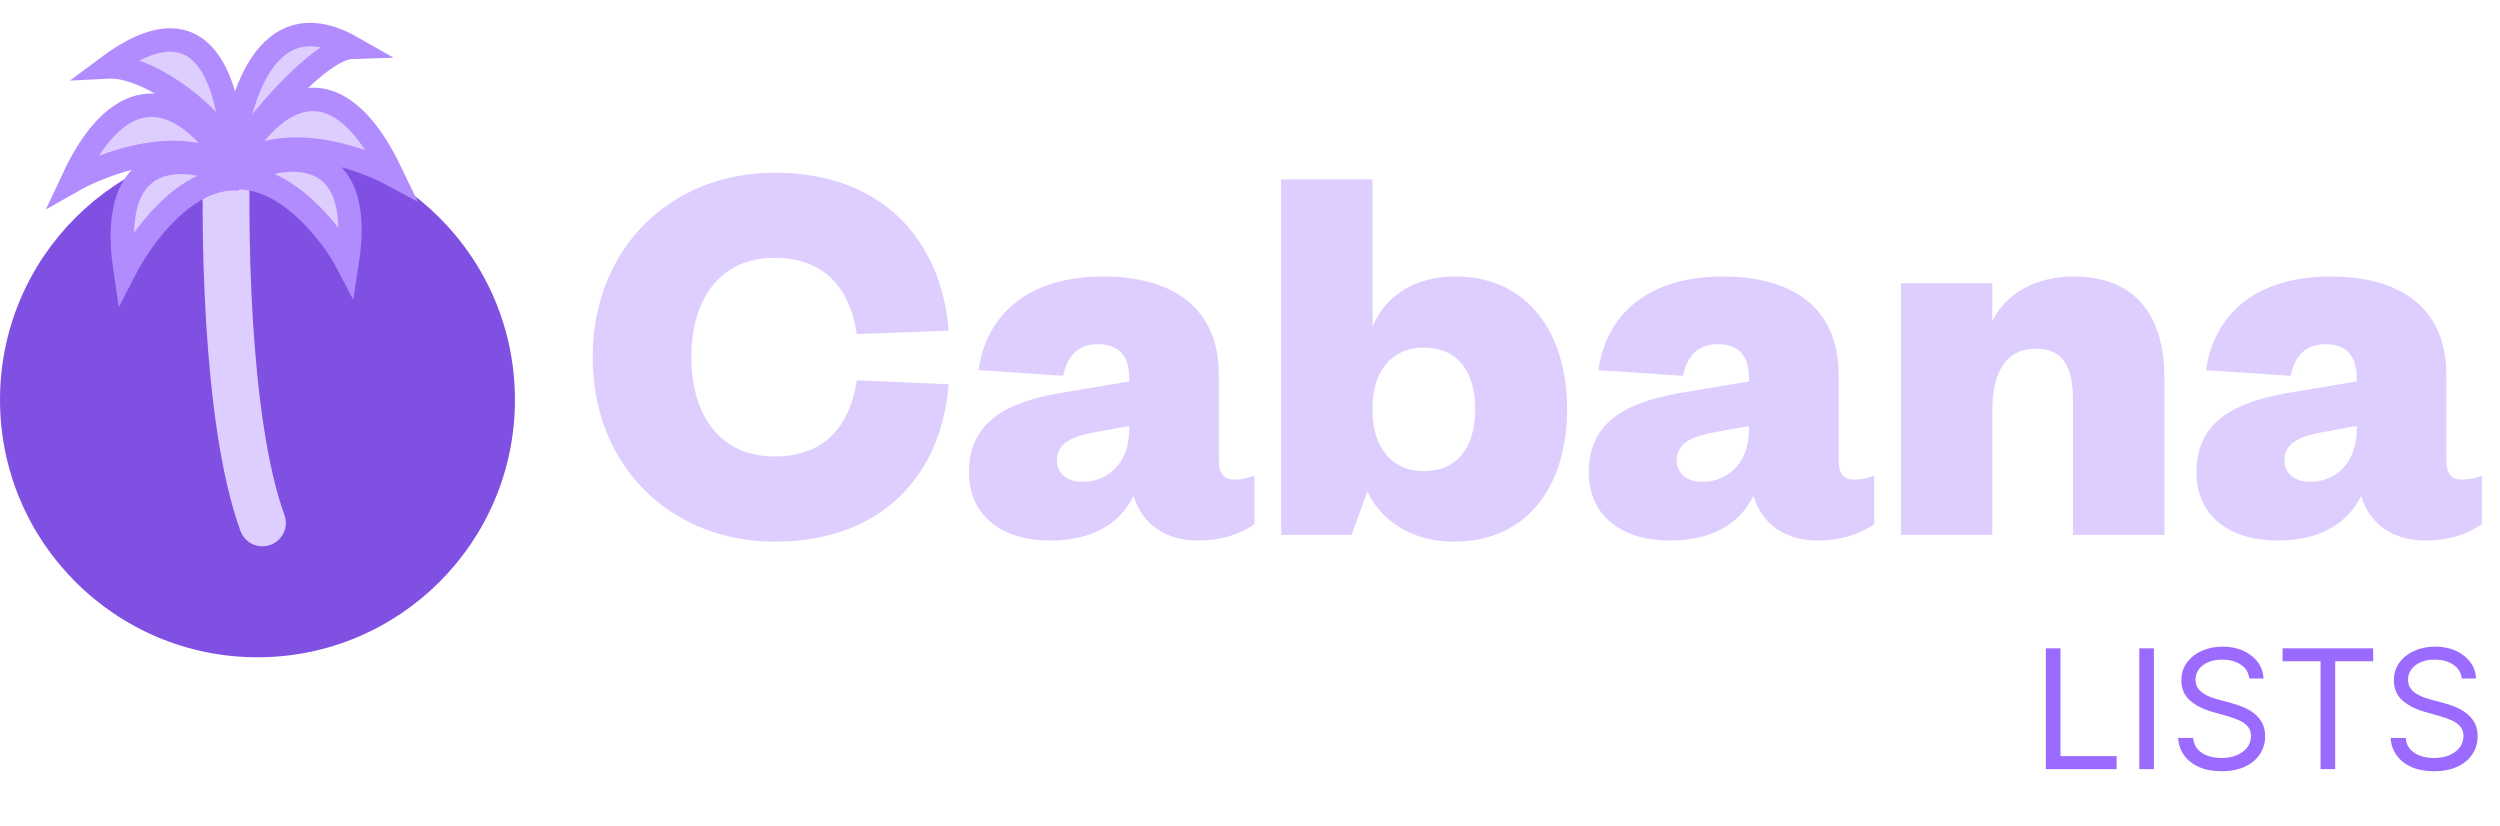
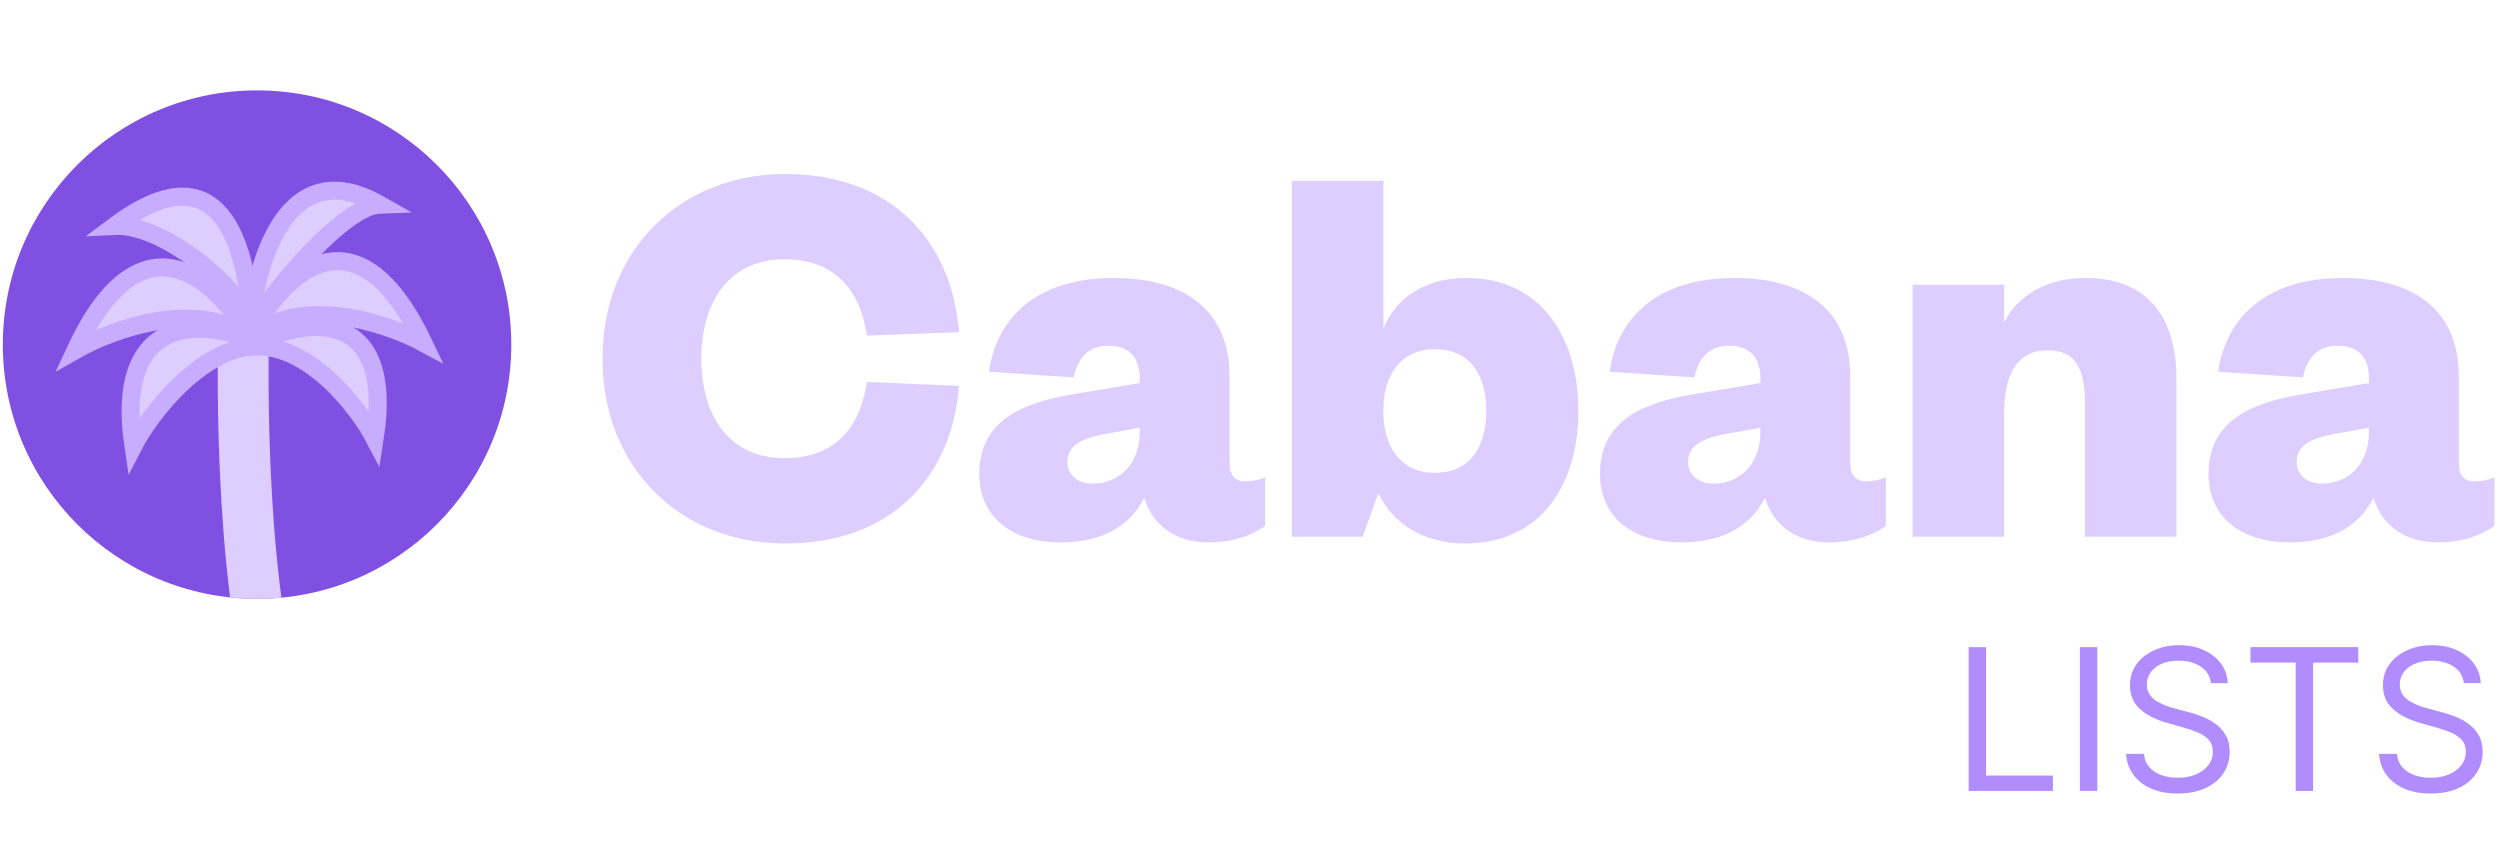
- <svg xmlns="http://www.w3.org/2000/svg" width="215" height="71" viewBox="0 0 215 71" fill="none">
-   <path d="M44.286 34.383C44.286 46.612 34.372 56.526 22.143 56.526C9.914 56.526 0 46.612 0 34.383C0 22.154 9.914 12.24 22.143 12.24C34.372 12.24 44.286 22.154 44.286 34.383Z" fill="#8050E3" />
-   <path d="M19.56 11.345C19.231 18.89 19.372 36.178 22.569 44.97" stroke="#DECEFF" stroke-width="4.026" stroke-linecap="round" />
-   <path d="M20.084 13.196C19.748 8.853 18.371 -1.033 9.276 5.753C12.418 5.588 17.721 9.163 20.084 13.196Z" fill="#DECEFF" stroke="#B18CFF" stroke-width="2.013" />
-   <path d="M19.955 14.62C17.56 10.212 11.452 4.234 6.182 15.582C9.046 13.952 15.81 11.477 19.955 14.62Z" fill="#DECEFF" stroke="#B18CFF" stroke-width="2.013" />
-   <path d="M20.602 15.396C16.637 13.213 9.108 12.08 10.749 23.173C12.091 20.572 15.949 15.006 20.602 15.396Z" fill="#DECEFF" stroke="#B18CFF" stroke-width="2.013" />
-   <path d="M20.02 13.908C20.176 10.547 22.157 -0.519 30.245 4.07C27.519 4.159 21.941 10.646 20.02 13.908Z" fill="#DECEFF" stroke="#B18CFF" stroke-width="2.013" />
-   <path d="M19.955 14.62C22.249 9.953 28.212 3.497 33.706 15.008C30.817 13.447 24.021 11.185 19.955 14.62Z" fill="#DECEFF" stroke="#B18CFF" stroke-width="2.013" />
-   <path d="M19.89 15.332C23.799 13.066 31.557 11.722 29.858 22.601C28.561 20.109 24.46 14.792 19.89 15.332Z" fill="#DECEFF" stroke="#B18CFF" stroke-width="2.013" />
-   <path d="M50.97 30.717C50.97 21.304 57.714 14.851 66.642 14.851C76.006 14.851 81.003 20.819 81.585 28.436L73.677 28.728C73.192 25.331 71.348 22.178 66.593 22.178C62.081 22.178 59.461 25.526 59.461 30.717C59.461 35.908 62.081 39.256 66.593 39.256C71.348 39.256 73.192 36.102 73.677 32.706L81.585 33.046C81.003 40.663 76.006 46.582 66.642 46.582C57.714 46.582 50.97 40.129 50.97 30.717ZM97.108 36.976V36.636L93.906 37.218C92.014 37.606 90.898 38.189 90.898 39.596C90.898 40.712 91.771 41.439 93.081 41.439C95.313 41.439 97.108 39.79 97.108 36.976ZM104.823 32.269V39.644C104.823 40.76 105.308 41.245 106.133 41.245C106.763 41.245 107.248 41.148 107.879 40.906V45.078C106.763 45.854 105.211 46.485 102.979 46.485C100.31 46.485 98.224 45.127 97.496 42.652C96.235 45.175 93.76 46.485 90.316 46.485C86.095 46.485 83.329 44.302 83.329 40.614C83.329 36.442 86.337 34.647 91.043 33.822L97.108 32.803V32.464C97.108 30.668 96.283 29.601 94.391 29.601C92.645 29.601 91.771 30.717 91.432 32.318L84.154 31.833C84.833 27.078 88.375 23.779 94.876 23.779C100.601 23.779 104.823 26.253 104.823 32.269ZM118.036 35.035V35.326C118.036 38.48 119.734 40.517 122.403 40.517C125.459 40.517 126.866 38.334 126.866 35.181C126.866 32.075 125.459 29.892 122.403 29.892C119.734 29.892 118.036 31.93 118.036 35.035ZM117.599 42.264L116.241 46H110.176V15.434H118.036V28.097C119.103 25.526 121.529 23.779 125.168 23.779C131.524 23.779 134.775 28.825 134.775 35.181C134.775 41.585 131.524 46.582 125.023 46.582C121.529 46.582 118.812 44.884 117.599 42.264ZM150.412 36.976V36.636L147.209 37.218C145.317 37.606 144.201 38.189 144.201 39.596C144.201 40.712 145.075 41.439 146.385 41.439C148.616 41.439 150.412 39.79 150.412 36.976ZM158.126 32.269V39.644C158.126 40.76 158.611 41.245 159.436 41.245C160.067 41.245 160.552 41.148 161.182 40.906V45.078C160.067 45.854 158.514 46.485 156.282 46.485C153.614 46.485 151.527 45.127 150.8 42.652C149.538 45.175 147.064 46.485 143.619 46.485C139.398 46.485 136.632 44.302 136.632 40.614C136.632 36.442 139.641 34.647 144.347 33.822L150.412 32.803V32.464C150.412 30.668 149.587 29.601 147.695 29.601C145.948 29.601 145.075 30.717 144.735 32.318L137.457 31.833C138.137 27.078 141.678 23.779 148.18 23.779C153.905 23.779 158.126 26.253 158.126 32.269ZM171.339 35.375V46H163.48V24.361H171.339V27.612C172.504 25.234 175.075 23.779 178.326 23.779C184.245 23.779 186.137 27.903 186.137 32.415V46H178.277V34.501C178.277 31.542 177.453 29.989 175.075 29.989C172.407 29.989 171.339 32.124 171.339 35.375ZM202.672 36.976V36.636L199.47 37.218C197.578 37.606 196.462 38.189 196.462 39.596C196.462 40.712 197.336 41.439 198.645 41.439C200.877 41.439 202.672 39.79 202.672 36.976ZM210.387 32.269V39.644C210.387 40.76 210.872 41.245 211.697 41.245C212.328 41.245 212.813 41.148 213.443 40.906V45.078C212.328 45.854 210.775 46.485 208.543 46.485C205.875 46.485 203.788 45.127 203.061 42.652C201.799 45.175 199.325 46.485 195.88 46.485C191.659 46.485 188.893 44.302 188.893 40.614C188.893 36.442 191.902 34.647 196.608 33.822L202.672 32.803V32.464C202.672 30.668 201.848 29.601 199.955 29.601C198.209 29.601 197.336 30.717 196.996 32.318L189.718 31.833C190.397 27.078 193.939 23.779 200.441 23.779C206.166 23.779 210.387 26.253 210.387 32.269Z" fill="#DECEFF" />
-   <path d="M175.943 66.143V55.754H177.201V65.027H182.031V66.143H175.943ZM185.237 55.754V66.143H183.979V55.754H185.237ZM193.441 58.351C193.38 57.837 193.133 57.438 192.7 57.154C192.268 56.87 191.737 56.727 191.107 56.727C190.648 56.727 190.245 56.802 189.9 56.951C189.559 57.099 189.291 57.304 189.099 57.565C188.909 57.825 188.814 58.121 188.814 58.452C188.814 58.73 188.88 58.968 189.012 59.168C189.148 59.364 189.32 59.528 189.53 59.66C189.739 59.788 189.959 59.895 190.189 59.979C190.419 60.06 190.631 60.126 190.823 60.177L191.879 60.461C192.149 60.532 192.45 60.63 192.782 60.755C193.116 60.881 193.436 61.051 193.74 61.268C194.048 61.481 194.302 61.755 194.501 62.09C194.701 62.425 194.801 62.835 194.801 63.322C194.801 63.884 194.654 64.391 194.359 64.844C194.068 65.298 193.642 65.658 193.081 65.925C192.523 66.192 191.845 66.326 191.047 66.326C190.303 66.326 189.658 66.206 189.114 65.966C188.573 65.725 188.147 65.391 187.835 64.961C187.528 64.531 187.353 64.033 187.313 63.465H188.612C188.645 63.857 188.777 64.181 189.007 64.439C189.241 64.692 189.535 64.882 189.89 65.007C190.248 65.129 190.634 65.189 191.047 65.189C191.527 65.189 191.958 65.112 192.34 64.956C192.722 64.797 193.025 64.577 193.248 64.296C193.472 64.012 193.583 63.681 193.583 63.302C193.583 62.957 193.487 62.676 193.294 62.46C193.101 62.244 192.848 62.068 192.533 61.932C192.218 61.797 191.879 61.679 191.513 61.577L190.235 61.212C189.423 60.979 188.781 60.646 188.307 60.213C187.834 59.78 187.597 59.213 187.597 58.513C187.597 57.931 187.754 57.424 188.069 56.991C188.387 56.555 188.813 56.217 189.347 55.977C189.885 55.733 190.485 55.611 191.148 55.611C191.818 55.611 192.413 55.731 192.934 55.972C193.455 56.208 193.867 56.533 194.172 56.946C194.479 57.358 194.642 57.827 194.659 58.351H193.441ZM196.301 56.87V55.754H204.093V56.87H200.826V66.143H199.568V56.87H196.301ZM211.717 58.351C211.656 57.837 211.409 57.438 210.976 57.154C210.543 56.87 210.012 56.727 209.383 56.727C208.923 56.727 208.521 56.802 208.176 56.951C207.834 57.099 207.567 57.304 207.374 57.565C207.185 57.825 207.09 58.121 207.09 58.452C207.09 58.73 207.156 58.968 207.288 59.168C207.423 59.364 207.596 59.528 207.805 59.66C208.015 59.788 208.235 59.895 208.465 59.979C208.695 60.06 208.906 60.126 209.099 60.177L210.154 60.461C210.425 60.532 210.726 60.63 211.057 60.755C211.392 60.881 211.712 61.051 212.016 61.268C212.324 61.481 212.578 61.755 212.777 62.09C212.977 62.425 213.076 62.835 213.076 63.322C213.076 63.884 212.929 64.391 212.635 64.844C212.344 65.298 211.918 65.658 211.357 65.925C210.799 66.192 210.12 66.326 209.322 66.326C208.578 66.326 207.934 66.206 207.389 65.966C206.848 65.725 206.422 65.391 206.111 64.961C205.803 64.531 205.629 64.033 205.589 63.465H206.887C206.921 63.857 207.053 64.181 207.283 64.439C207.516 64.692 207.811 64.882 208.166 65.007C208.524 65.129 208.91 65.189 209.322 65.189C209.803 65.189 210.234 65.112 210.616 64.956C210.998 64.797 211.301 64.577 211.524 64.296C211.747 64.012 211.859 63.681 211.859 63.302C211.859 62.957 211.762 62.676 211.57 62.46C211.377 62.244 211.123 62.068 210.809 61.932C210.494 61.797 210.154 61.679 209.789 61.577L208.511 61.212C207.699 60.979 207.056 60.646 206.583 60.213C206.109 59.78 205.873 59.213 205.873 58.513C205.873 57.931 206.03 57.424 206.344 56.991C206.662 56.555 207.088 56.217 207.623 55.977C208.161 55.733 208.761 55.611 209.424 55.611C210.093 55.611 210.689 55.731 211.209 55.972C211.73 56.208 212.143 56.533 212.447 56.946C212.755 57.358 212.917 57.827 212.934 58.351H211.717Z" fill="#9B6AFF" />
+ <svg xmlns="http://www.w3.org/2000/svg" width="177" height="60" viewBox="0 0 177 60" fill="none">
+   <path d="M42.657 25.4C42.657 17.64 48.217 12.32 55.577 12.32C63.297 12.32 67.417 17.24 67.897 23.52L61.377 23.76C60.977 20.96 59.457 18.36 55.537 18.36C51.817 18.36 49.657 21.12 49.657 25.4C49.657 29.68 51.817 32.44 55.537 32.44C59.457 32.44 60.977 29.84 61.377 27.04L67.897 27.32C67.417 33.6 63.297 38.48 55.577 38.48C48.217 38.48 42.657 33.16 42.657 25.4ZM80.695 30.56V30.28L78.055 30.76C76.495 31.08 75.575 31.56 75.575 32.72C75.575 33.64 76.295 34.24 77.375 34.24C79.215 34.24 80.695 32.88 80.695 30.56ZM87.055 26.68V32.76C87.055 33.68 87.455 34.08 88.135 34.08C88.655 34.08 89.055 34 89.575 33.8V37.24C88.655 37.88 87.375 38.4 85.535 38.4C83.335 38.4 81.615 37.28 81.015 35.24C79.975 37.32 77.935 38.4 75.095 38.4C71.615 38.4 69.335 36.6 69.335 33.56C69.335 30.12 71.815 28.64 75.695 27.96L80.695 27.12V26.84C80.695 25.36 80.015 24.48 78.455 24.48C77.015 24.48 76.295 25.4 76.015 26.72L70.015 26.32C70.575 22.4 73.495 19.68 78.855 19.68C83.575 19.68 87.055 21.72 87.055 26.68ZM97.949 28.96V29.2C97.949 31.8 99.349 33.48 101.549 33.48C104.069 33.48 105.229 31.68 105.229 29.08C105.229 26.52 104.069 24.72 101.549 24.72C99.349 24.72 97.949 26.4 97.949 28.96ZM97.589 34.92L96.469 38H91.469V12.8H97.949V23.24C98.829 21.12 100.829 19.68 103.829 19.68C109.069 19.68 111.749 23.84 111.749 29.08C111.749 34.36 109.069 38.48 103.709 38.48C100.829 38.48 98.589 37.08 97.589 34.92ZM124.64 30.56V30.28L122 30.76C120.44 31.08 119.52 31.56 119.52 32.72C119.52 33.64 120.24 34.24 121.32 34.24C123.16 34.24 124.64 32.88 124.64 30.56ZM131 26.68V32.76C131 33.68 131.4 34.08 132.08 34.08C132.6 34.08 133 34 133.52 33.8V37.24C132.6 37.88 131.32 38.4 129.48 38.4C127.28 38.4 125.56 37.28 124.96 35.24C123.92 37.32 121.88 38.4 119.04 38.4C115.56 38.4 113.28 36.6 113.28 33.56C113.28 30.12 115.76 28.64 119.64 27.96L124.64 27.12V26.84C124.64 25.36 123.96 24.48 122.4 24.48C120.96 24.48 120.24 25.4 119.96 26.72L113.96 26.32C114.52 22.4 117.44 19.68 122.8 19.68C127.52 19.68 131 21.72 131 26.68ZM141.894 29.24V38H135.414V20.16H141.894V22.84C142.854 20.88 144.974 19.68 147.654 19.68C152.534 19.68 154.094 23.08 154.094 26.8V38H147.614V28.52C147.614 26.08 146.934 24.8 144.974 24.8C142.774 24.8 141.894 26.56 141.894 29.24ZM167.726 30.56V30.28L165.086 30.76C163.526 31.08 162.606 31.56 162.606 32.72C162.606 33.64 163.326 34.24 164.406 34.24C166.246 34.24 167.726 32.88 167.726 30.56ZM174.086 26.68V32.76C174.086 33.68 174.486 34.08 175.166 34.08C175.686 34.08 176.086 34 176.606 33.8V37.24C175.686 37.88 174.406 38.4 172.566 38.4C170.366 38.4 168.646 37.28 168.046 35.24C167.006 37.32 164.966 38.4 162.126 38.4C158.646 38.4 156.366 36.6 156.366 33.56C156.366 30.12 158.846 28.64 162.726 27.96L167.726 27.12V26.84C167.726 25.36 167.046 24.48 165.486 24.48C164.046 24.48 163.326 25.4 163.046 26.72L157.046 26.32C157.606 22.4 160.526 19.68 165.886 19.68C170.606 19.68 174.086 21.72 174.086 26.68Z" fill="#DECEFF" />
+   <path d="M139.381 56V45.818H140.614V54.906H145.347V56H139.381ZM148.489 45.818V56H147.256V45.818H148.489ZM156.529 48.364C156.47 47.86 156.228 47.469 155.804 47.19C155.379 46.912 154.859 46.773 154.242 46.773C153.792 46.773 153.397 46.846 153.059 46.992C152.724 47.137 152.463 47.338 152.274 47.593C152.088 47.848 151.995 48.138 151.995 48.463C151.995 48.735 152.06 48.968 152.189 49.164C152.322 49.356 152.491 49.517 152.696 49.646C152.902 49.772 153.117 49.877 153.343 49.959C153.568 50.039 153.775 50.104 153.964 50.153L154.998 50.432C155.263 50.501 155.558 50.597 155.883 50.72C156.211 50.843 156.524 51.01 156.823 51.222C157.124 51.431 157.373 51.7 157.568 52.028C157.764 52.356 157.862 52.758 157.862 53.236C157.862 53.786 157.718 54.283 157.429 54.727C157.144 55.171 156.727 55.524 156.176 55.786C155.63 56.048 154.965 56.179 154.183 56.179C153.454 56.179 152.822 56.061 152.289 55.826C151.758 55.591 151.341 55.263 151.036 54.842C150.734 54.421 150.563 53.932 150.524 53.375H151.796C151.83 53.76 151.959 54.078 152.184 54.33C152.413 54.578 152.701 54.764 153.049 54.886C153.401 55.006 153.778 55.065 154.183 55.065C154.653 55.065 155.076 54.989 155.451 54.837C155.825 54.681 156.122 54.465 156.34 54.19C156.559 53.912 156.669 53.587 156.669 53.216C156.669 52.878 156.574 52.603 156.385 52.391C156.196 52.178 155.948 52.006 155.639 51.874C155.331 51.741 154.998 51.625 154.64 51.526L153.387 51.168C152.592 50.939 151.962 50.612 151.498 50.188C151.034 49.764 150.802 49.209 150.802 48.523C150.802 47.953 150.956 47.456 151.264 47.031C151.576 46.604 151.994 46.272 152.517 46.037C153.044 45.798 153.633 45.679 154.282 45.679C154.938 45.679 155.522 45.797 156.032 46.032C156.543 46.264 156.947 46.582 157.245 46.986C157.547 47.391 157.706 47.85 157.723 48.364H156.529ZM159.332 46.912V45.818H166.969V46.912H163.767V56H162.534V46.912H159.332ZM174.44 48.364C174.38 47.86 174.138 47.469 173.714 47.19C173.289 46.912 172.769 46.773 172.153 46.773C171.702 46.773 171.307 46.846 170.969 46.992C170.635 47.137 170.373 47.338 170.184 47.593C169.998 47.848 169.905 48.138 169.905 48.463C169.905 48.735 169.97 48.968 170.099 49.164C170.232 49.356 170.401 49.517 170.606 49.646C170.812 49.772 171.027 49.877 171.253 49.959C171.478 50.039 171.685 50.104 171.874 50.153L172.908 50.432C173.173 50.501 173.468 50.597 173.793 50.72C174.121 50.843 174.435 51.01 174.733 51.222C175.034 51.431 175.283 51.7 175.479 52.028C175.674 52.356 175.772 52.758 175.772 53.236C175.772 53.786 175.628 54.283 175.339 54.727C175.054 55.171 174.637 55.524 174.087 55.786C173.54 56.048 172.875 56.179 172.093 56.179C171.364 56.179 170.732 56.061 170.199 55.826C169.668 55.591 169.251 55.263 168.946 54.842C168.644 54.421 168.474 53.932 168.434 53.375H169.707C169.74 53.76 169.869 54.078 170.094 54.33C170.323 54.578 170.611 54.764 170.959 54.886C171.311 55.006 171.689 55.065 172.093 55.065C172.564 55.065 172.986 54.989 173.361 54.837C173.735 54.681 174.032 54.465 174.251 54.19C174.469 53.912 174.579 53.587 174.579 53.216C174.579 52.878 174.484 52.603 174.295 52.391C174.106 52.178 173.858 52.006 173.55 51.874C173.241 51.741 172.908 51.625 172.55 51.526L171.298 51.168C170.502 50.939 169.872 50.612 169.408 50.188C168.944 49.764 168.712 49.209 168.712 48.523C168.712 47.953 168.866 47.456 169.175 47.031C169.486 46.604 169.904 46.272 170.427 46.037C170.954 45.798 171.543 45.679 172.192 45.679C172.849 45.679 173.432 45.797 173.942 46.032C174.453 46.264 174.857 46.582 175.155 46.986C175.457 47.391 175.616 47.85 175.633 48.364H174.44Z" fill="#B18CFF" />
+   <ellipse cx="18.2" cy="24.398" rx="18" ry="17.999" fill="#8050E3" />
+   <mask id="mask0_251_6167" style="mask-type:alpha" maskUnits="userSpaceOnUse" x="0" y="6" width="37" height="37">
+     <ellipse cx="18.2" cy="24.398" rx="18" ry="17.999" fill="#8050E3" />
+   </mask>
+   <g mask="url(#mask0_251_6167)">
+     <path d="M17.322 20.989C17.028 27.735 17.154 43.193 20.012 51.054" stroke="#DECEFF" stroke-width="3.6" stroke-linecap="round" />
+     <path d="M17.79 22.645C17.489 18.762 16.258 9.922 8.125 15.99C10.934 15.842 15.677 19.039 17.79 22.645Z" fill="#DECEFF" stroke="#C8ADFF" stroke-width="1.277" />
+     <path d="M17.675 23.915C15.533 19.974 10.072 14.629 5.359 24.776C7.92 23.318 13.968 21.105 17.675 23.915Z" fill="#DECEFF" stroke="#C8ADFF" stroke-width="1.277" />
+     <path d="M18.705 24.52C15.159 22.567 7.975 21.645 9.442 31.565C10.643 29.238 14.544 24.171 18.705 24.52Z" fill="#DECEFF" stroke="#C8ADFF" stroke-width="1.277" />
+     <path d="M17.733 23.279C17.873 20.275 19.644 10.38 26.877 14.483C24.439 14.563 19.451 20.363 17.733 23.279Z" fill="#DECEFF" stroke="#C8ADFF" stroke-width="1.277" />
+     <path d="M17.675 23.918C19.727 19.745 25.058 13.973 29.971 24.265C27.387 22.87 21.311 20.847 17.675 23.918Z" fill="#DECEFF" stroke="#C8ADFF" stroke-width="1.277" />
+     <path d="M17.617 24.553C21.113 22.527 28.049 21.325 26.53 31.053C25.37 28.825 21.704 24.07 17.617 24.553Z" fill="#DECEFF" stroke="#C8ADFF" stroke-width="1.277" />
+   </g>
</svg>
